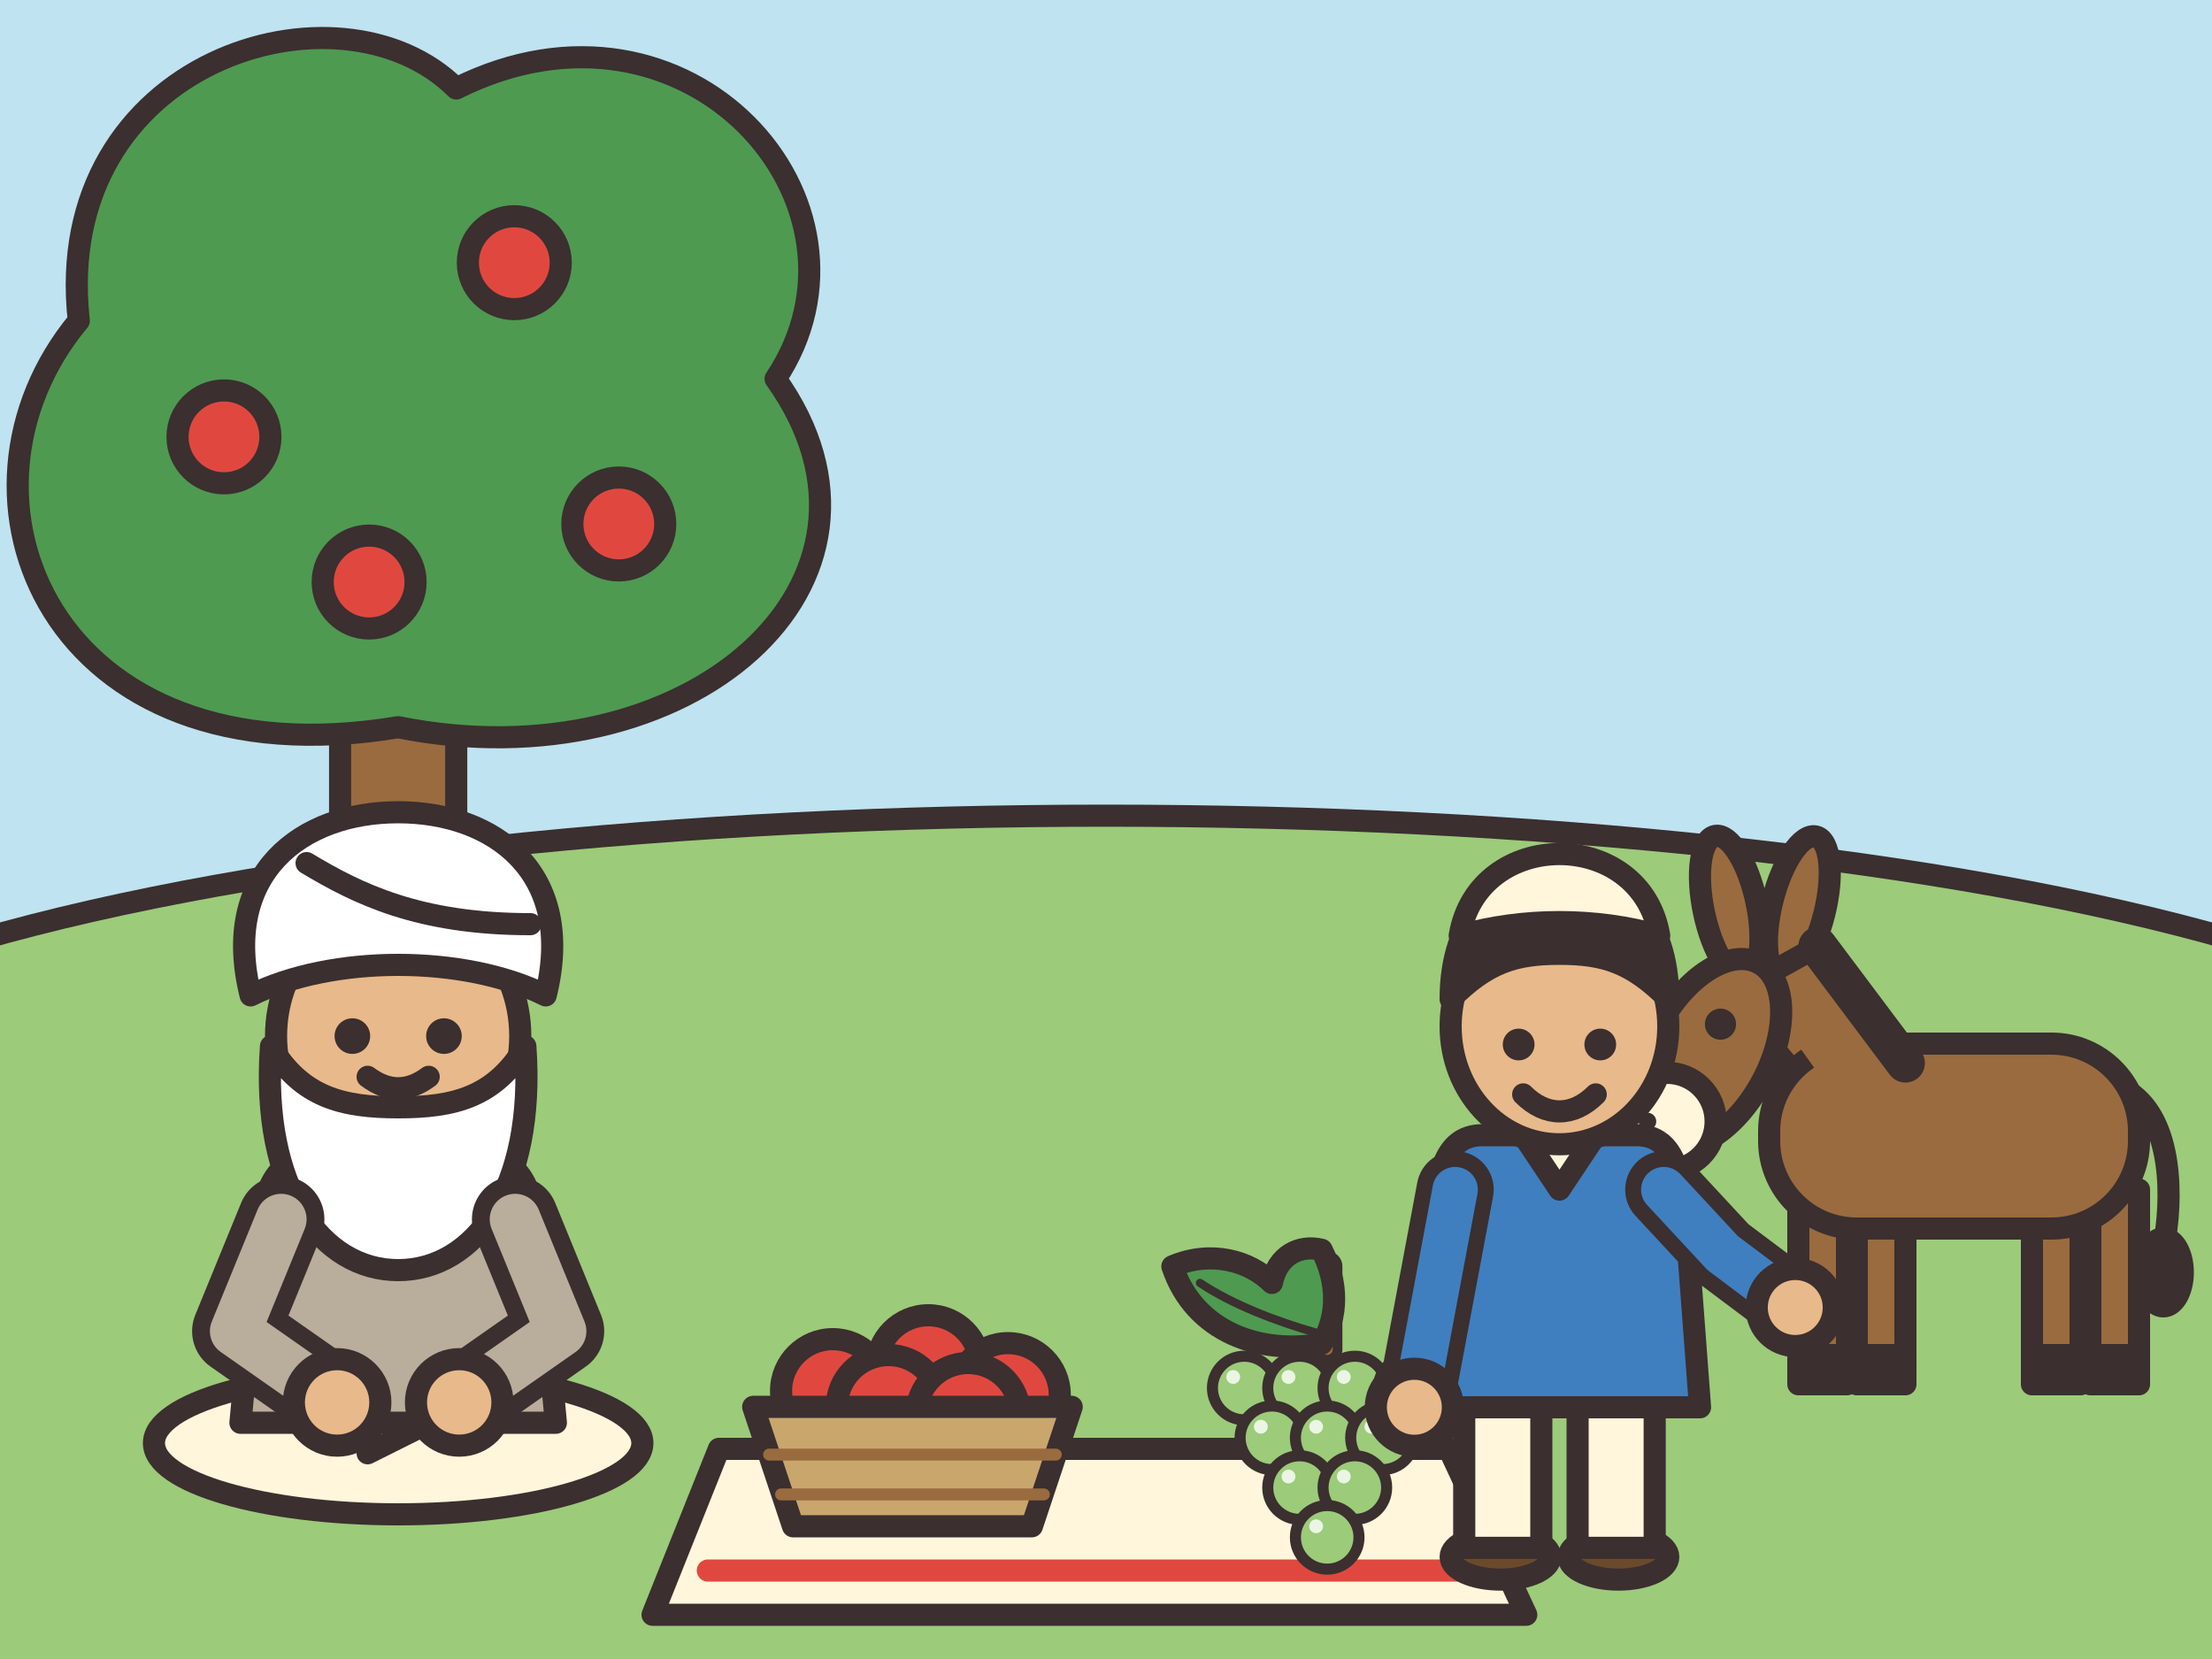
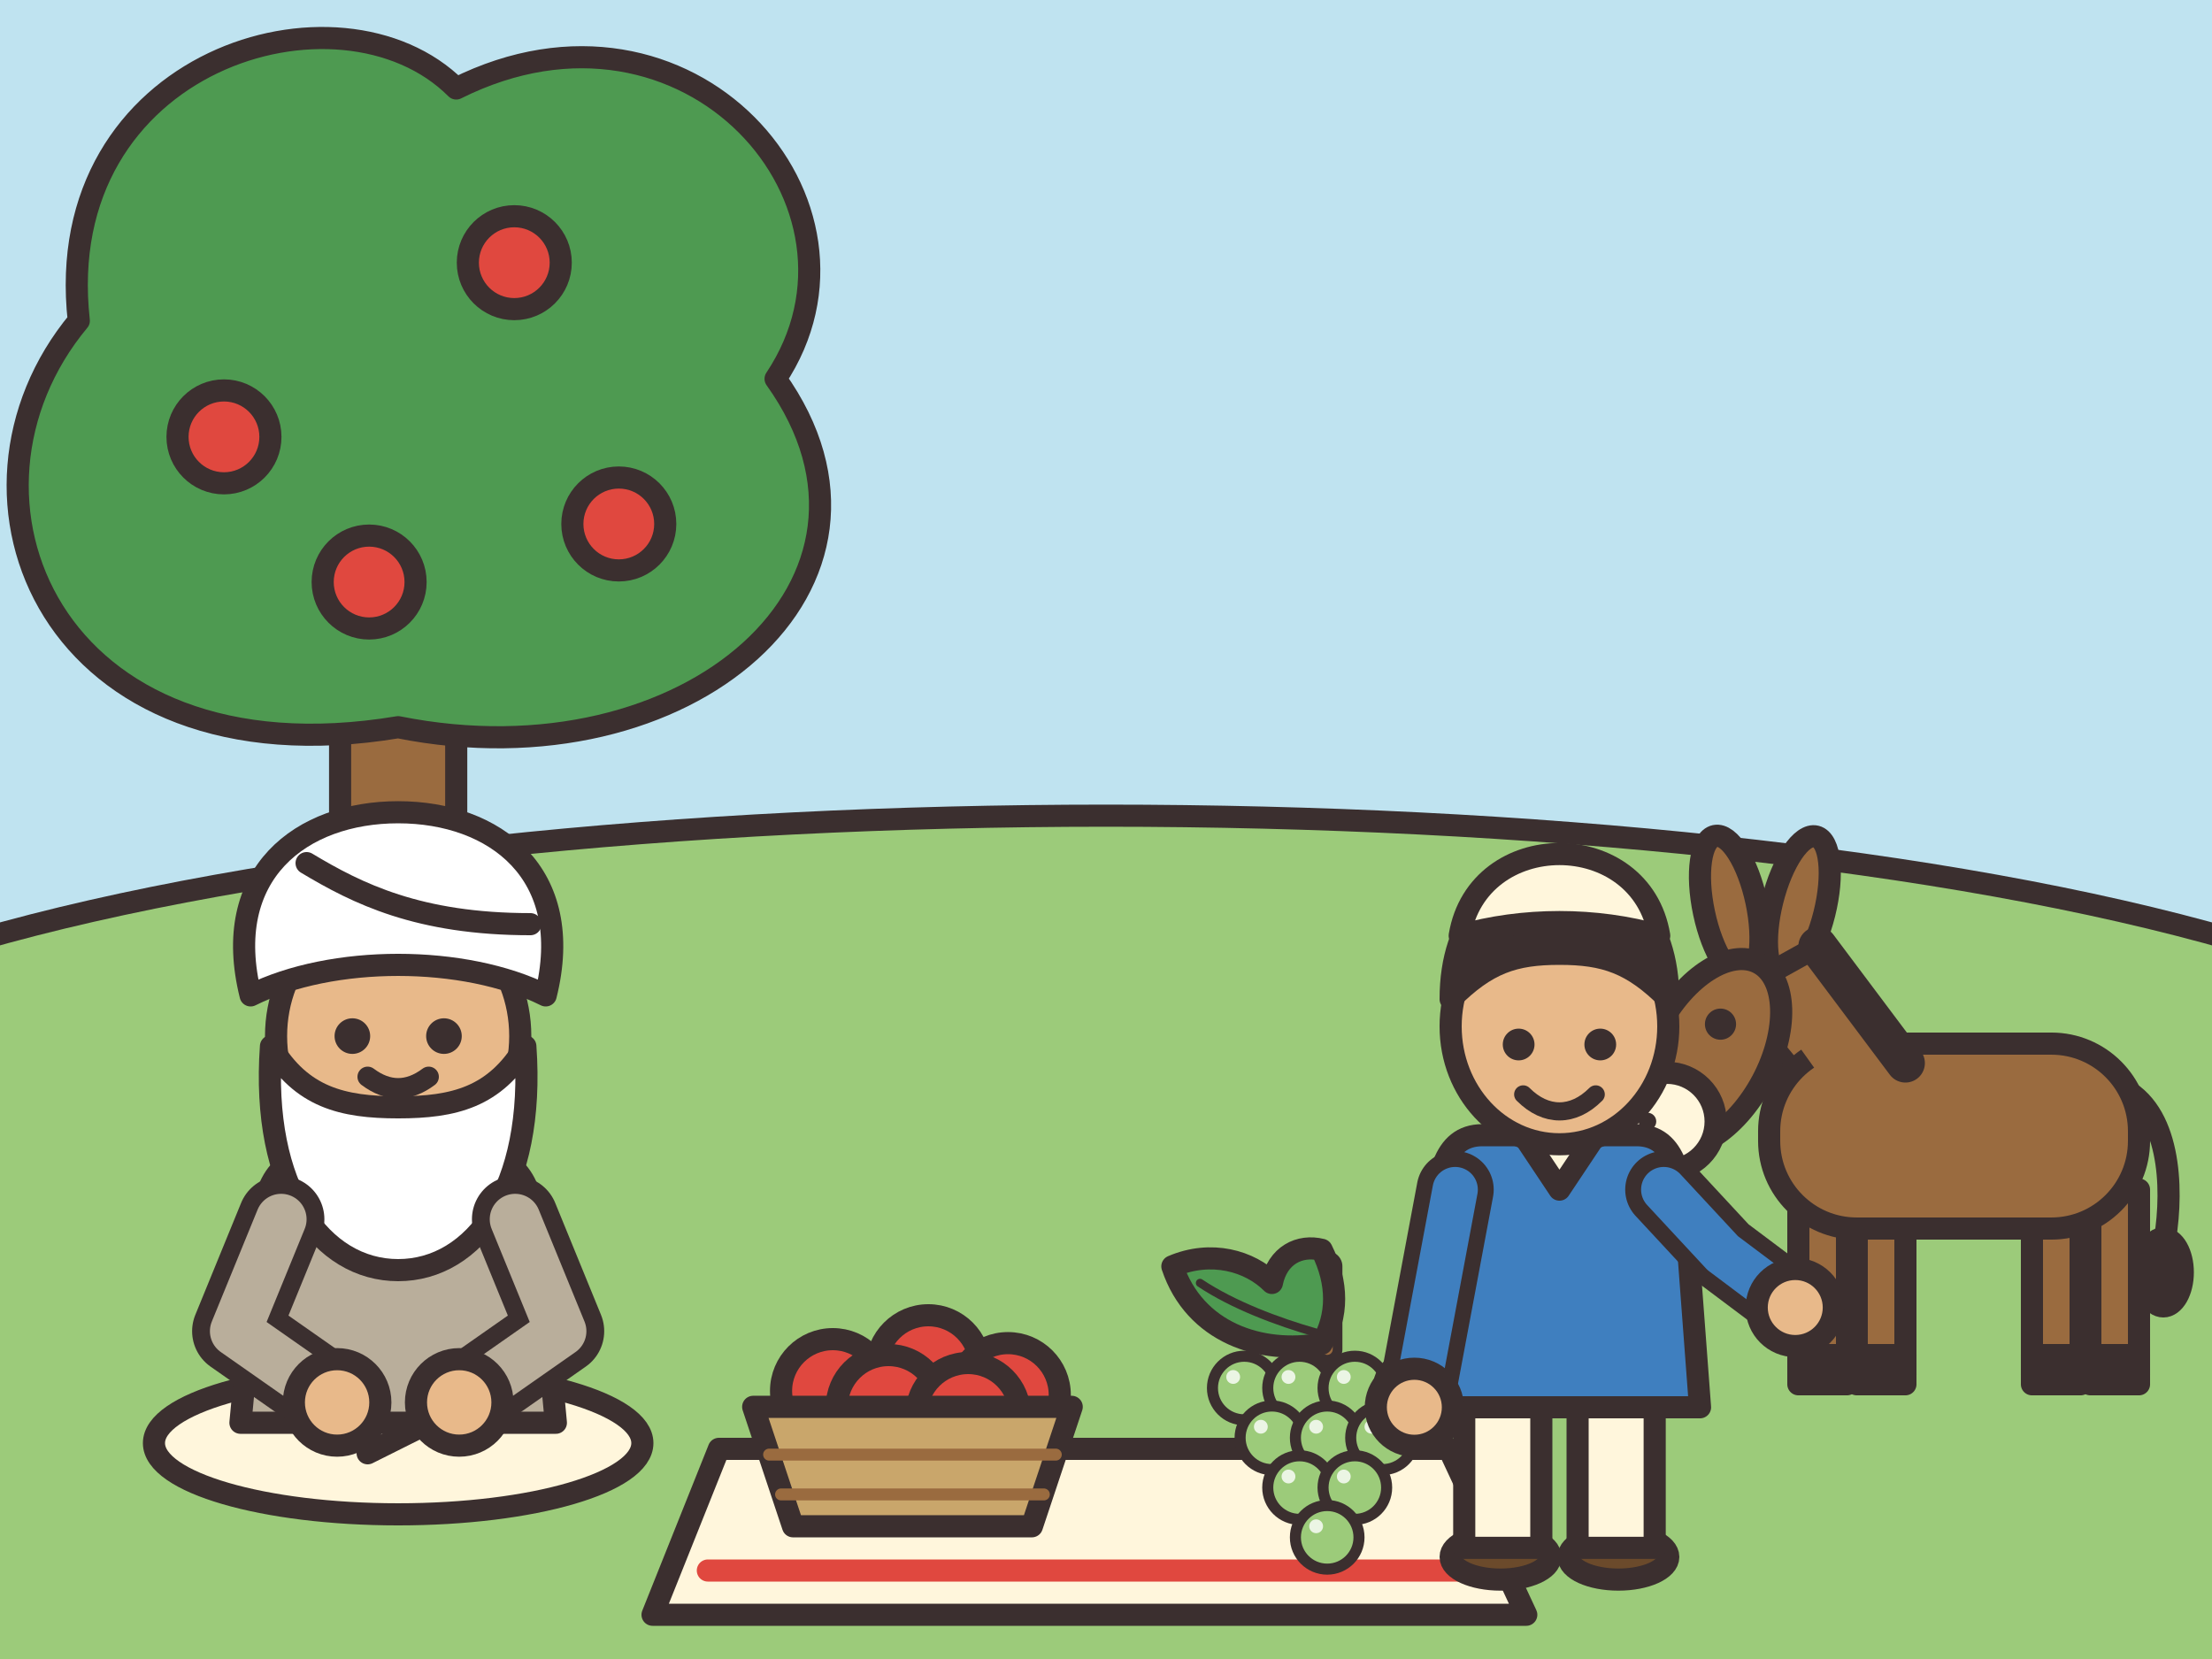
<svg xmlns="http://www.w3.org/2000/svg" viewBox="0 0 400 300">
  <rect x="0" y="0" width="400" height="300" fill="#bfe3f0" stroke="none" />
  <g stroke="#3b2f2f" stroke-linejoin="round" stroke-linecap="round" stroke-width="4">
    <path d="M-4 170C100 140 300 140 404 170V304H-4z" fill="#9ccb7a" />
  </g>
  <g transform="translate(72 205) scale(1.05)" stroke="#3b2f2f" stroke-linejoin="round" stroke-linecap="round" stroke-width="3.81">
    <rect x="-10" y="-90" width="20" height="90" fill="#9a6b3f" />
    <path d="M0 -70C-60 -60 -80 -110 -55 -140C-60 -185 -10 -200 10 -180C50 -200 85 -160 65 -130C90 -95 50 -60 0 -70z" fill="#4e9a51" />
    <circle cx="-30" cy="-120" r="8" fill="#e0483f" />
    <circle cx="20" cy="-150" r="8" fill="#e0483f" />
    <circle cx="38" cy="-105" r="8" fill="#e0483f" />
    <circle cx="-5" cy="-95" r="8" fill="#e0483f" />
  </g>
  <g transform="translate(290 150) scale(0.88)">
    <g stroke="#3b2f2f" stroke-width="4.55" stroke-linejoin="round" stroke-linecap="round">
      <path d="M108 54c9 6 9 22 7 32" fill="none" />
      <ellipse cx="115" cy="91" rx="4" ry="7" fill="#3b2f2f" />
      <rect x="40" y="74" width="10" height="38" fill="#9a6b3f" />
      <rect x="52" y="74" width="10" height="38" fill="#9a6b3f" />
      <rect x="88" y="74" width="10" height="38" fill="#9a6b3f" />
      <rect x="100" y="74" width="10" height="38" fill="#9a6b3f" />
      <rect x="40" y="108" width="10" height="6" fill="#3b2f2f" />
      <rect x="52" y="108" width="10" height="6" fill="#3b2f2f" />
      <rect x="88" y="108" width="10" height="6" fill="#3b2f2f" />
      <rect x="100" y="108" width="10" height="6" fill="#3b2f2f" />
      <ellipse cx="26" cy="16" rx="5.5" ry="15" fill="#9a6b3f" transform="rotate(-12 26 16)" />
      <ellipse cx="40" cy="16" rx="5.5" ry="15" fill="#9a6b3f" transform="rotate(14 40 16)" />
      <path d="M44 56L26 34 44 24 64 50z" fill="#9a6b3f" />
      <rect x="34" y="44" width="76" height="38" rx="18" fill="#9a6b3f" />
    </g>
    <path d="M44 50L34 36 44 28 60 48z" fill="#9a6b3f" />
    <g stroke="#3b2f2f" stroke-width="4.55" stroke-linejoin="round" stroke-linecap="round">
      <ellipse cx="22" cy="46" rx="12" ry="21" fill="#9a6b3f" transform="rotate(28 22 46)" />
      <circle cx="13" cy="60" r="10" fill="#fff6dc" />
      <path d="M44 24L62 48" fill="none" stroke-width="8" />
    </g>
    <circle cx="24" cy="40" r="3.2" fill="#3b2f2f" />
    <circle cx="9" cy="60" r="1.8" fill="#3b2f2f" />
  </g>
  <g transform="translate(72 272) scale(0.92)" stroke="#3b2f2f" stroke-linejoin="round" stroke-linecap="round" stroke-width="4.35">
    <ellipse cx="0" cy="-12" rx="48" ry="14" fill="#fff6dc" />
    <path d="M-6 -10l12 -6" fill="none" />
    <path d="M-17 -68C-26 -68 -27 -58 -28 -48L-31 -16H31L28 -48C27 -58 26 -68 17 -68z" fill="#b9ae9b" />
    <path d="M-8 -68 l8 12 8-12" fill="#fff6dc" />
    <g transform="translate(0 -92)">
      <ellipse cx="0" cy="0" rx="24" ry="26" fill="#e8b98a" />
      <path d="M-25 2c-2 28 10 44 25 44s27-16 25-44c-6 10-14 12-25 12s-19-2-25-12z" fill="#ffffff" />
      <path d="M-29 -8c-6-24 10-36 29-36s35 12 29 36c-16-8-42-8-58 0z" fill="#ffffff" />
      <path d="M-18 -34c10 6 22 12 44 12" fill="none" />
      <circle cx="-9" cy="0" r="3.5" fill="#3b2f2f" stroke="none" />
      <circle cx="9" cy="0" r="3.5" fill="#3b2f2f" stroke="none" />
-       <path d="M-6 8 c4 3 8 3 12 0" fill="none" />
+       <path d="M-6 8 c4 3 8 3 12 0" fill="none" stroke-width="4" />
    </g>
    <path d="M-23 -56 L-32 -34 L-12 -20" fill="none" stroke-width="17" />
    <path d="M-23 -56 L-32 -34 L-12 -20" fill="none" stroke="#b9ae9b" stroke-width="10" />
    <circle cx="-12" cy="-20" r="8.5" fill="#e8b98a" />
    <path d="M23 -56 L32 -34 L12 -20" fill="none" stroke-width="17" />
    <path d="M23 -56 L32 -34 L12 -20" fill="none" stroke="#b9ae9b" stroke-width="10" />
    <circle cx="12" cy="-20" r="8.5" fill="#e8b98a" />
  </g>
  <g stroke="#3b2f2f" stroke-linejoin="round" stroke-linecap="round" stroke-width="4">
    <path d="M130 262H262L276 292H118z" fill="#fff6dc" />
    <path d="M128 284H268" fill="none" stroke="#e0483f" stroke-width="4" />
  </g>
  <g transform="translate(165 276) scale(0.72)" stroke="#3b2f2f" stroke-linejoin="round" stroke-linecap="round" stroke-width="5.56">
    <circle cx="-20" cy="-34" r="13" fill="#e0483f" />
    <circle cx="4" cy="-40" r="13" fill="#e0483f" />
    <circle cx="24" cy="-33" r="13" fill="#e0483f" />
    <circle cx="-6" cy="-30" r="13" fill="#e0483f" />
    <circle cx="14" cy="-28" r="13" fill="#e0483f" />
    <path d="M-40 -30H40L30 0H-30z" fill="#c9a66b" />
    <path d="M-36 -18H36M-33 -8H33" fill="none" stroke="#9a6b3f" stroke-width="3" />
  </g>
  <g transform="translate(205 222) scale(0.5)">
    <g stroke="#3b2f2f" stroke-width="8.00" stroke-linejoin="round" stroke-linecap="round">
      <path d="M70 44V14" fill="none" stroke-width="11" />
      <path d="M70 44V14" fill="none" stroke="#9a6b3f" stroke-width="4" />
      <circle cx="40" cy="58" r="11.5" fill="#9ccb7a" stroke-width="4" />
      <circle cx="36" cy="54" r="2.5" fill="#fff" stroke="none" opacity=".8" />
      <circle cx="60" cy="58" r="11.5" fill="#9ccb7a" stroke-width="4" />
      <circle cx="56" cy="54" r="2.5" fill="#fff" stroke="none" opacity=".8" />
      <circle cx="80" cy="58" r="11.5" fill="#9ccb7a" stroke-width="4" />
      <circle cx="76" cy="54" r="2.5" fill="#fff" stroke="none" opacity=".8" />
      <circle cx="100" cy="58" r="11.5" fill="#9ccb7a" stroke-width="4" />
      <circle cx="96" cy="54" r="2.5" fill="#fff" stroke="none" opacity=".8" />
      <circle cx="50" cy="76" r="11.5" fill="#9ccb7a" stroke-width="4" />
      <circle cx="46" cy="72" r="2.5" fill="#fff" stroke="none" opacity=".8" />
      <circle cx="70" cy="76" r="11.5" fill="#9ccb7a" stroke-width="4" />
      <circle cx="66" cy="72" r="2.5" fill="#fff" stroke="none" opacity=".8" />
      <circle cx="90" cy="76" r="11.5" fill="#9ccb7a" stroke-width="4" />
      <circle cx="86" cy="72" r="2.5" fill="#fff" stroke="none" opacity=".8" />
      <circle cx="60" cy="94" r="11.5" fill="#9ccb7a" stroke-width="4" />
      <circle cx="56" cy="90" r="2.5" fill="#fff" stroke="none" opacity=".8" />
      <circle cx="80" cy="94" r="11.5" fill="#9ccb7a" stroke-width="4" />
      <circle cx="76" cy="90" r="2.5" fill="#fff" stroke="none" opacity=".8" />
      <circle cx="70" cy="112" r="11.5" fill="#9ccb7a" stroke-width="4" />
      <circle cx="66" cy="108" r="2.5" fill="#fff" stroke="none" opacity=".8" />
      <path d="M68 42C46 46 22 38 14 14c14-6 28-2 36 6 2-10 10-14 18-12 6 12 6 24 0 34z" fill="#4e9a51" />
      <path d="M66 38C52 34 36 28 24 20" fill="none" stroke-width="3" />
    </g>
  </g>
  <g transform="translate(282 284) scale(0.82)" stroke="#3b2f2f" stroke-linejoin="round" stroke-linecap="round" stroke-width="4.88">
    <ellipse cx="-13" cy="-3" rx="11" ry="5" fill="#6b4a2b" />
    <ellipse cx="13" cy="-3" rx="11" ry="5" fill="#6b4a2b" />
    <rect x="-21" y="-44" width="17" height="39" fill="#fff6dc" />
    <rect x="4" y="-44" width="17" height="39" fill="#fff6dc" />
    <path d="M-17 -96C-26 -96 -27 -86 -28 -76L-31 -36H31L28 -76C27 -86 26 -96 17 -96z" fill="#3f7fbf" />
    <path d="M-8 -96 l8 12 8-12" fill="#fff6dc" />
    <g transform="translate(0 -120)">
      <ellipse cx="0" cy="0" rx="24" ry="26" fill="#e8b98a" />
      <path d="M-24 -6c0-18 10-28 24-28s24 10 24 28c-8-8-14-10-24-10s-16 2-24 10z" fill="#3b2f2f" />
      <path d="M-22 -20c2-12 12-18 22-18s20 6 22 18c-14-4-30-4-44 0z" fill="#fff6dc" />
      <circle cx="-9" cy="4" r="3.5" fill="#3b2f2f" stroke="none" />
      <circle cx="9" cy="4" r="3.5" fill="#3b2f2f" stroke="none" />
-       <path d="M-8 15 c5 5 11 5 16 0" fill="none" />
+       <path d="M-8 15 c5 5 11 5 16 0" fill="none" stroke-width="4" />
    </g>
    <path d="M-23 -84 L-32 -36" fill="none" stroke-width="17" />
    <path d="M-23 -84 L-32 -36" fill="none" stroke="#3f7fbf" stroke-width="10" />
    <circle cx="-32" cy="-36" r="8.5" fill="#e8b98a" />
    <path d="M23 -84 L36 -70 L52 -58" fill="none" stroke-width="17" />
    <path d="M23 -84 L36 -70 L52 -58" fill="none" stroke="#3f7fbf" stroke-width="10" />
    <circle cx="52" cy="-58" r="8.5" fill="#e8b98a" />
  </g>
</svg>
